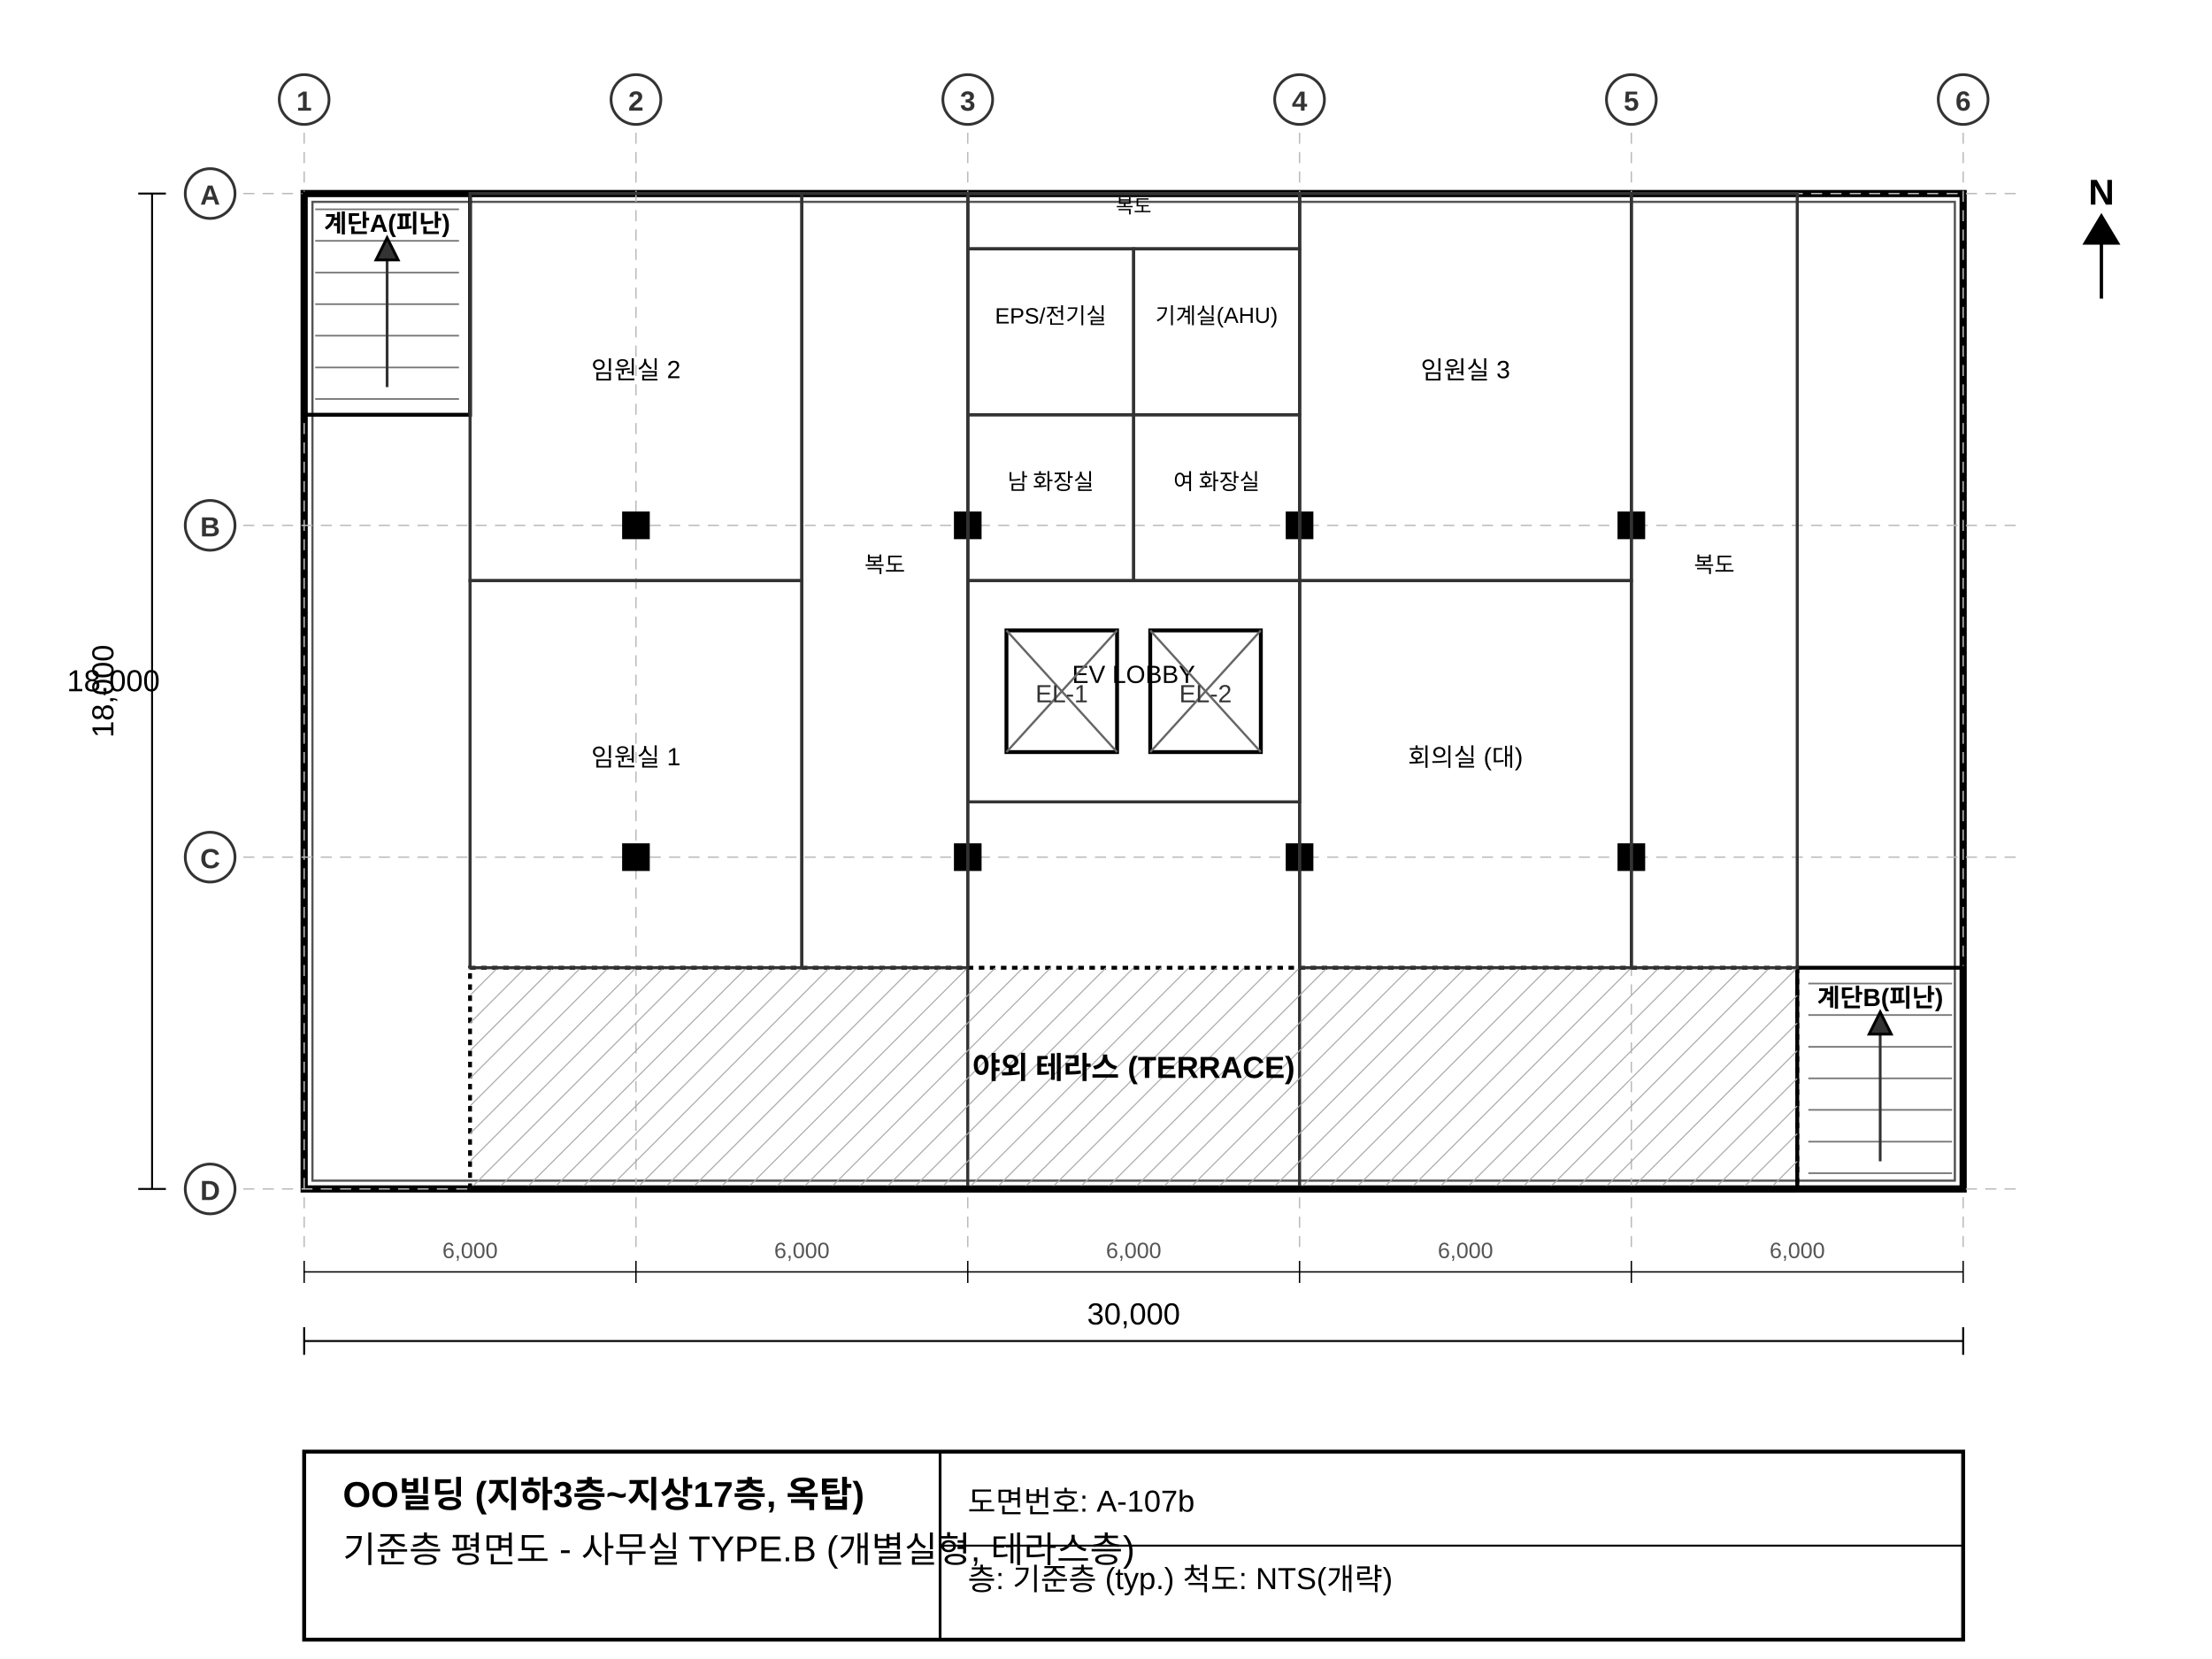
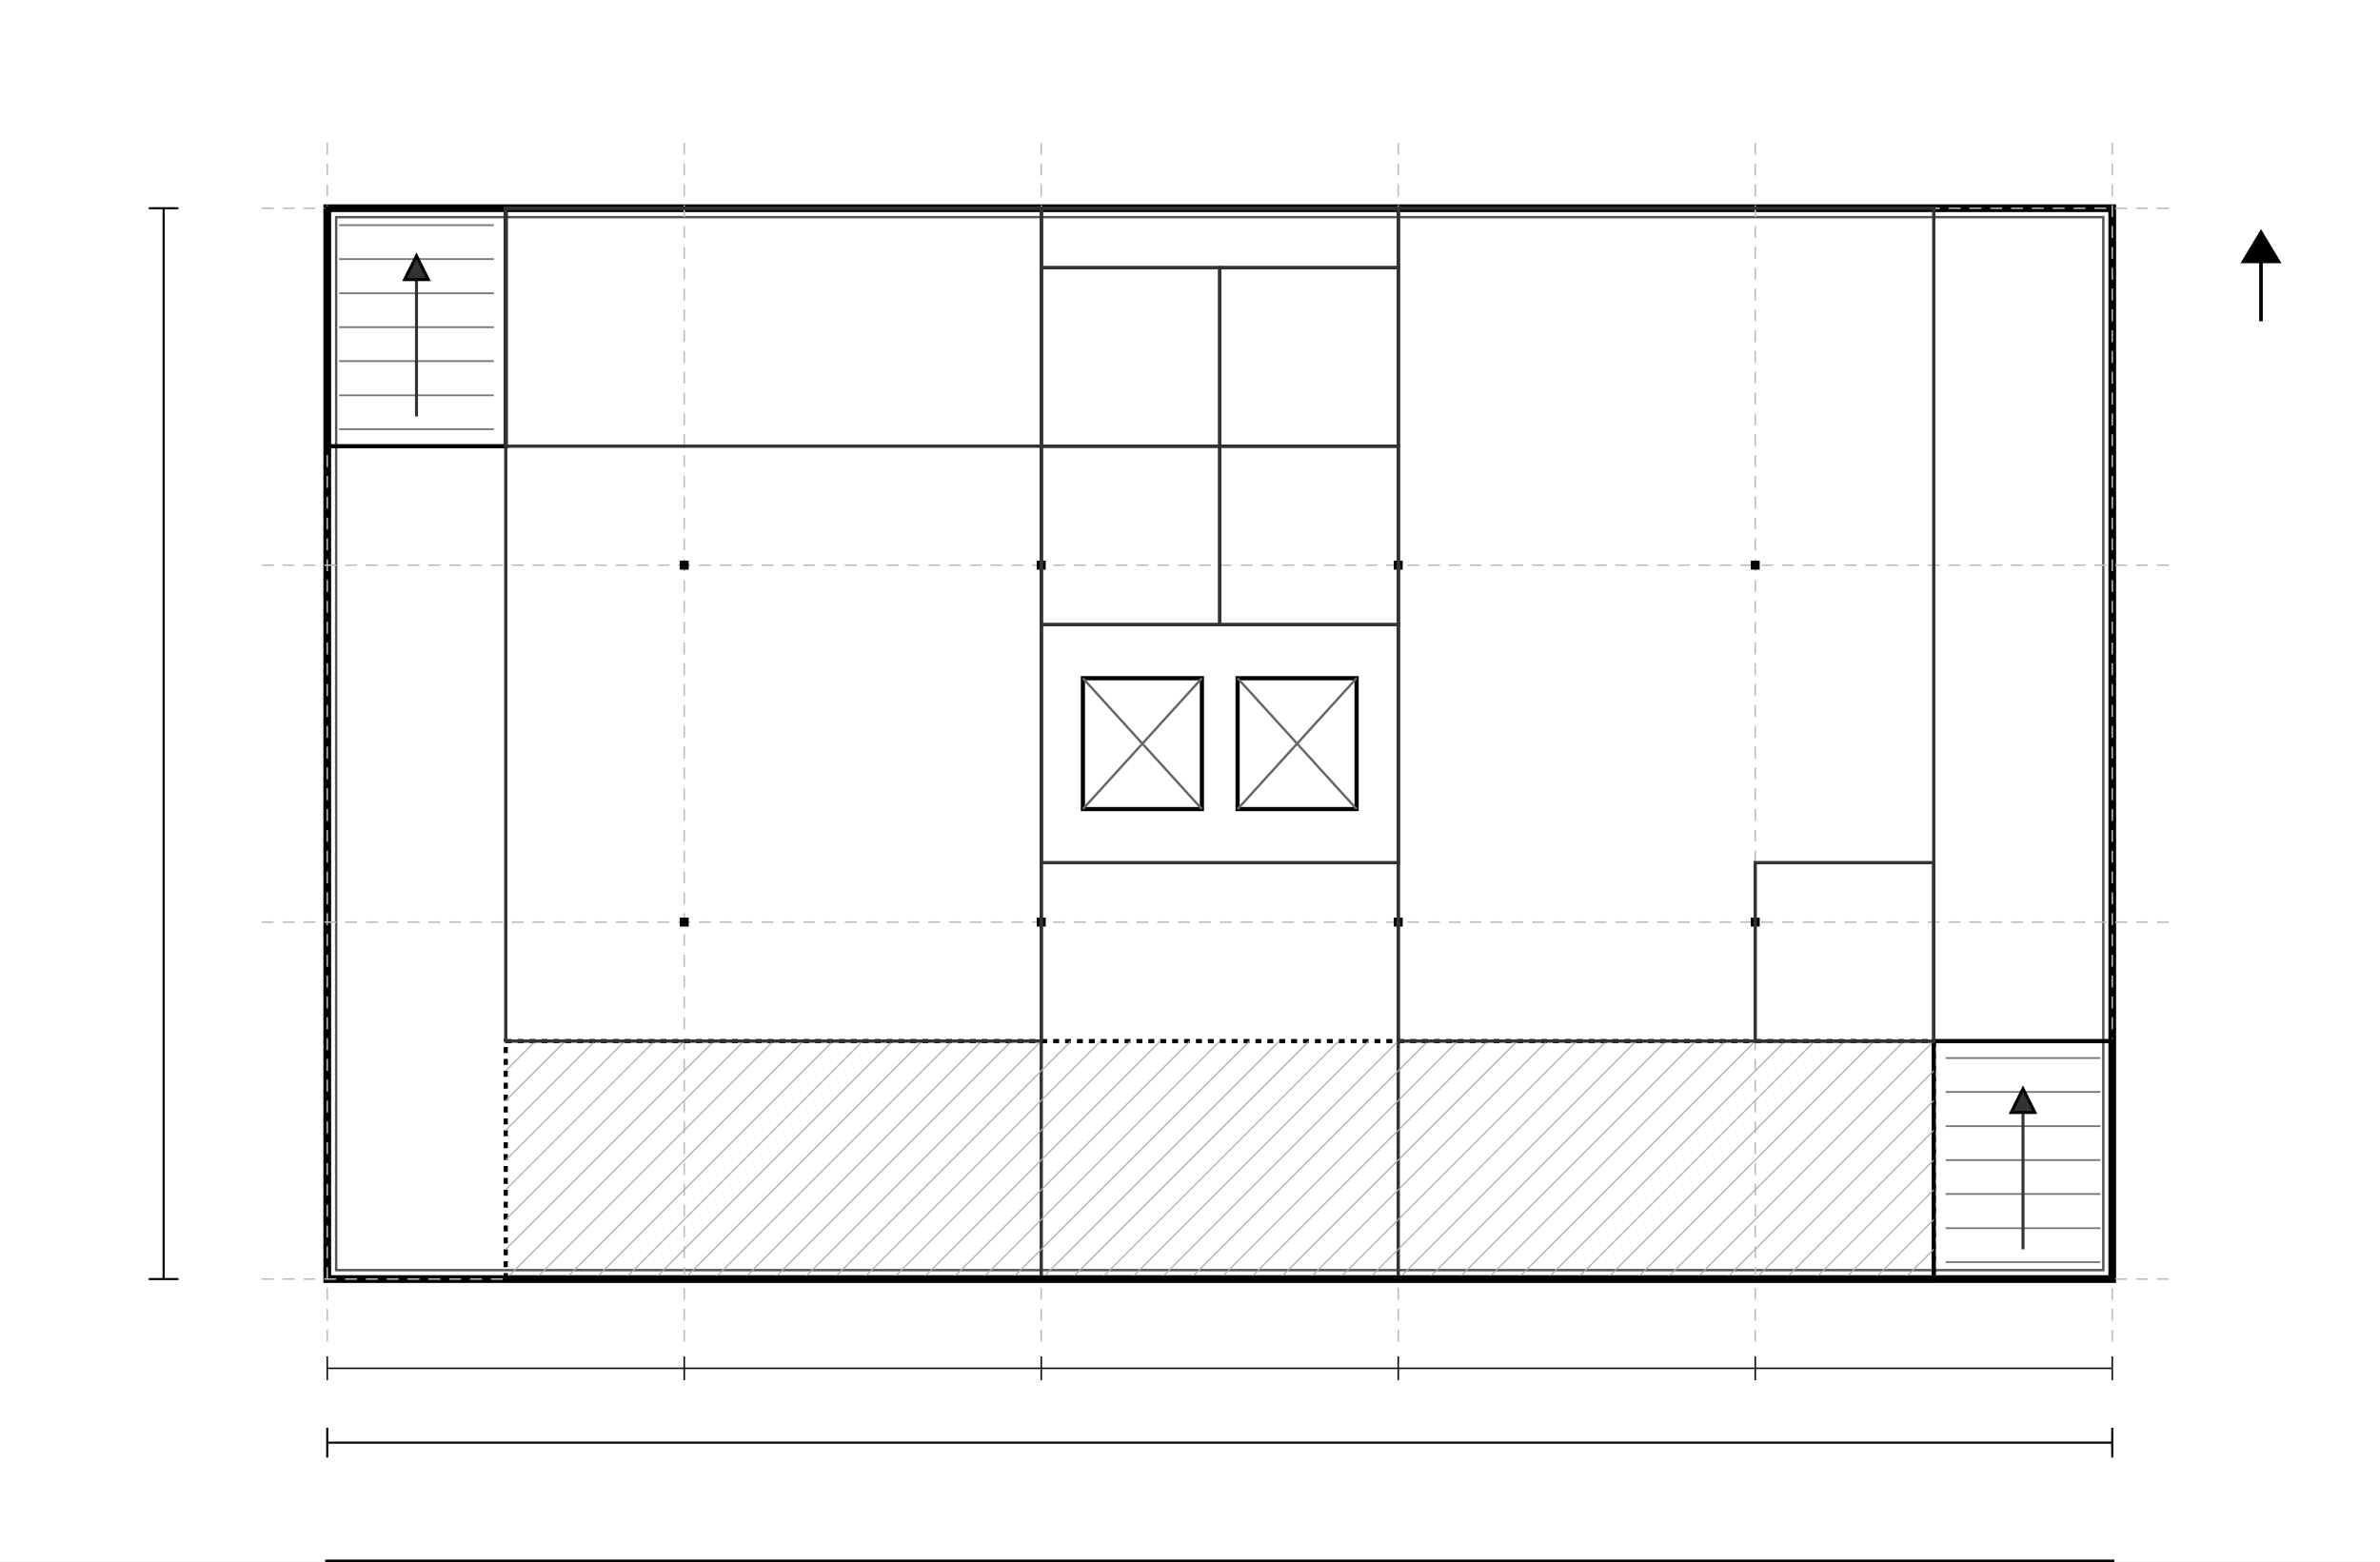
- <svg xmlns="http://www.w3.org/2000/svg" viewBox="0 0 800 600" font-family="Arial, sans-serif">
-   <rect x="0" y="0" width="800" height="600" fill="white" />
+ <svg xmlns="http://www.w3.org/2000/svg" viewBox="0 0 800 525" font-family="Arial, sans-serif">
+   <rect x="0" y="0" width="800" height="525" fill="white" />
  <rect x="110.0" y="70.0" width="600.0" height="360.0" stroke="#000" stroke-width="2.6" fill="none" />
  <rect x="113.0" y="73.0" width="594.0" height="354.0" stroke="#555" stroke-width="0.8" fill="none" />
  <line x1="110.0" y1="48.0" x2="110.0" y2="452.0" stroke="#bbb" stroke-width="0.5" stroke-dasharray="4,3" />
-   <circle cx="110.0" cy="36.0" r="9.0" stroke="#333" stroke-width="1" fill="white" />
-   <text x="110.0" y="40.0" font-size="10" font-family="Arial, 'Malgun Gothic', sans-serif" font-weight="bold" fill="#333" text-anchor="middle">1</text>
  <line x1="230.0" y1="48.0" x2="230.0" y2="452.0" stroke="#bbb" stroke-width="0.5" stroke-dasharray="4,3" />
-   <circle cx="230.0" cy="36.0" r="9.0" stroke="#333" stroke-width="1" fill="white" />
-   <text x="230.0" y="40.0" font-size="10" font-family="Arial, 'Malgun Gothic', sans-serif" font-weight="bold" fill="#333" text-anchor="middle">2</text>
  <line x1="350.0" y1="48.0" x2="350.0" y2="452.0" stroke="#bbb" stroke-width="0.5" stroke-dasharray="4,3" />
-   <circle cx="350.0" cy="36.0" r="9.0" stroke="#333" stroke-width="1" fill="white" />
-   <text x="350.0" y="40.0" font-size="10" font-family="Arial, 'Malgun Gothic', sans-serif" font-weight="bold" fill="#333" text-anchor="middle">3</text>
  <line x1="470.0" y1="48.0" x2="470.0" y2="452.0" stroke="#bbb" stroke-width="0.5" stroke-dasharray="4,3" />
-   <circle cx="470.0" cy="36.0" r="9.0" stroke="#333" stroke-width="1" fill="white" />
-   <text x="470.0" y="40.0" font-size="10" font-family="Arial, 'Malgun Gothic', sans-serif" font-weight="bold" fill="#333" text-anchor="middle">4</text>
  <line x1="590.0" y1="48.0" x2="590.0" y2="452.0" stroke="#bbb" stroke-width="0.5" stroke-dasharray="4,3" />
-   <circle cx="590.0" cy="36.0" r="9.0" stroke="#333" stroke-width="1" fill="white" />
-   <text x="590.0" y="40.0" font-size="10" font-family="Arial, 'Malgun Gothic', sans-serif" font-weight="bold" fill="#333" text-anchor="middle">5</text>
  <line x1="710.0" y1="48.0" x2="710.0" y2="452.0" stroke="#bbb" stroke-width="0.5" stroke-dasharray="4,3" />
-   <circle cx="710.0" cy="36.0" r="9.0" stroke="#333" stroke-width="1" fill="white" />
-   <text x="710.0" y="40.0" font-size="10" font-family="Arial, 'Malgun Gothic', sans-serif" font-weight="bold" fill="#333" text-anchor="middle">6</text>
  <line x1="88.0" y1="430.0" x2="732.0" y2="430.0" stroke="#bbb" stroke-width="0.5" stroke-dasharray="4,3" />
-   <circle cx="76.0" cy="430.0" r="9.0" stroke="#333" stroke-width="1" fill="white" />
-   <text x="76.0" y="434.0" font-size="10" font-family="Arial, 'Malgun Gothic', sans-serif" font-weight="bold" fill="#333" text-anchor="middle">D</text>
  <line x1="88.0" y1="310.0" x2="732.0" y2="310.0" stroke="#bbb" stroke-width="0.5" stroke-dasharray="4,3" />
-   <circle cx="76.0" cy="310.0" r="9.0" stroke="#333" stroke-width="1" fill="white" />
-   <text x="76.0" y="314.0" font-size="10" font-family="Arial, 'Malgun Gothic', sans-serif" font-weight="bold" fill="#333" text-anchor="middle">C</text>
  <line x1="88.0" y1="190.0" x2="732.0" y2="190.0" stroke="#bbb" stroke-width="0.5" stroke-dasharray="4,3" />
-   <circle cx="76.0" cy="190.0" r="9.0" stroke="#333" stroke-width="1" fill="white" />
-   <text x="76.0" y="194.0" font-size="10" font-family="Arial, 'Malgun Gothic', sans-serif" font-weight="bold" fill="#333" text-anchor="middle">B</text>
  <line x1="88.0" y1="70.0" x2="732.0" y2="70.0" stroke="#bbb" stroke-width="0.5" stroke-dasharray="4,3" />
-   <circle cx="76.0" cy="70.0" r="9.0" stroke="#333" stroke-width="1" fill="white" />
-   <text x="76.0" y="74.0" font-size="10" font-family="Arial, 'Malgun Gothic', sans-serif" font-weight="bold" fill="#333" text-anchor="middle">A</text>
  <line x1="110.0" y1="485.0" x2="710.0" y2="485.0" stroke="#000" stroke-width="0.7" />
  <line x1="110.0" y1="480.0" x2="110.0" y2="490.0" stroke="#000" stroke-width="0.7" />
  <line x1="710.0" y1="480.0" x2="710.0" y2="490.0" stroke="#000" stroke-width="0.7" />
-   <text x="410.0" y="479.0" font-size="11" font-family="Arial, 'Malgun Gothic', sans-serif" font-weight="normal" fill="#000" text-anchor="middle">30,000</text>
  <line x1="110.0" y1="460.0" x2="230.0" y2="460.0" stroke="#000" stroke-width="0.5" />
  <line x1="110.0" y1="456.0" x2="110.0" y2="464.0" stroke="#000" stroke-width="0.5" />
-   <text x="170.0" y="455.0" font-size="8" font-family="Arial, 'Malgun Gothic', sans-serif" font-weight="normal" fill="#555" text-anchor="middle">6,000</text>
  <line x1="230.0" y1="460.0" x2="350.0" y2="460.0" stroke="#000" stroke-width="0.5" />
  <line x1="230.0" y1="456.0" x2="230.0" y2="464.0" stroke="#000" stroke-width="0.5" />
-   <text x="290.0" y="455.0" font-size="8" font-family="Arial, 'Malgun Gothic', sans-serif" font-weight="normal" fill="#555" text-anchor="middle">6,000</text>
  <line x1="350.0" y1="460.0" x2="470.0" y2="460.0" stroke="#000" stroke-width="0.5" />
  <line x1="350.0" y1="456.0" x2="350.0" y2="464.0" stroke="#000" stroke-width="0.5" />
-   <text x="410.0" y="455.0" font-size="8" font-family="Arial, 'Malgun Gothic', sans-serif" font-weight="normal" fill="#555" text-anchor="middle">6,000</text>
  <line x1="470.0" y1="460.0" x2="590.0" y2="460.0" stroke="#000" stroke-width="0.5" />
  <line x1="470.0" y1="456.0" x2="470.0" y2="464.0" stroke="#000" stroke-width="0.5" />
-   <text x="530.0" y="455.0" font-size="8" font-family="Arial, 'Malgun Gothic', sans-serif" font-weight="normal" fill="#555" text-anchor="middle">6,000</text>
  <line x1="590.0" y1="460.0" x2="710.0" y2="460.0" stroke="#000" stroke-width="0.5" />
  <line x1="590.0" y1="456.0" x2="590.0" y2="464.0" stroke="#000" stroke-width="0.5" />
-   <text x="650.0" y="455.0" font-size="8" font-family="Arial, 'Malgun Gothic', sans-serif" font-weight="normal" fill="#555" text-anchor="middle">6,000</text>
  <line x1="710.0" y1="456.0" x2="710.0" y2="464.0" stroke="#000" stroke-width="0.5" />
  <line x1="55.0" y1="70.0" x2="55.0" y2="430.0" stroke="#000" stroke-width="0.7" />
  <line x1="50.0" y1="70.0" x2="60.0" y2="70.0" stroke="#000" stroke-width="0.7" />
  <line x1="50.0" y1="430.0" x2="60.0" y2="430.0" stroke="#000" stroke-width="0.7" />
-   <text x="41.0" y="250.0" font-size="11" font-family="Arial, 'Malgun Gothic', sans-serif" font-weight="normal" fill="#000" text-anchor="middle">18,000</text>
-   <text x="41.0" y="250.0" font-size="11" font-family="Arial" text-anchor="middle" transform="rotate(-90 41.0 250.0)">18,000</text>
  <line x1="760.0" y1="108.0" x2="760.0" y2="80.0" stroke="#000" stroke-width="1.2" />
  <polygon points="754.0,88.0 766.0,88.0 760.0,78.0" stroke="#000" stroke-width="1" fill="#000" />
-   <text x="760.0" y="74.0" font-size="13" font-family="Arial, 'Malgun Gothic', sans-serif" font-weight="bold" fill="#000" text-anchor="middle">N</text>
  <rect x="110.0" y="525.0" width="600.0" height="68.0" stroke="#000" stroke-width="1.4" fill="none" />
  <line x1="340.0" y1="525.0" x2="340.0" y2="593.0" stroke="#000" stroke-width="1" />
  <line x1="340.0" y1="559.0" x2="710.0" y2="559.0" stroke="#000" stroke-width="0.7" />
-   <text x="124.0" y="545.0" font-size="13" font-family="Arial, 'Malgun Gothic', sans-serif" font-weight="bold" fill="#000" text-anchor="start">OO빌딩 (지하3층~지상17층, 옥탑)</text>
-   <text x="124.0" y="565.0" font-size="13" font-family="Arial, 'Malgun Gothic', sans-serif" font-weight="normal" fill="#000" text-anchor="start">기준층 평면도 - 사무실 TYPE.B (개별실형, 테라스층)</text>
-   <text x="350.0" y="547.0" font-size="11" font-family="Arial, 'Malgun Gothic', sans-serif" font-weight="normal" fill="#000" text-anchor="start">도면번호: A-107b</text>
-   <text x="350.0" y="575.0" font-size="11" font-family="Arial, 'Malgun Gothic', sans-serif" font-weight="normal" fill="#000" text-anchor="start">층: 기준층 (typ.)   척도: NTS(개략)   </text>
-   <rect x="225.0" y="305.0" width="10.0" height="10.0" fill="#000" />
-   <rect x="225.0" y="185.0" width="10.0" height="10.0" fill="#000" />
-   <rect x="345.0" y="305.0" width="10.0" height="10.0" fill="#000" />
-   <rect x="345.0" y="185.0" width="10.0" height="10.0" fill="#000" />
-   <rect x="465.0" y="305.0" width="10.0" height="10.0" fill="#000" />
-   <rect x="465.0" y="185.0" width="10.0" height="10.0" fill="#000" />
-   <rect x="585.0" y="305.0" width="10.0" height="10.0" fill="#000" />
-   <rect x="585.0" y="185.0" width="10.0" height="10.0" fill="#000" />
+   <rect x="228.5" y="308.5" width="3.0" height="3.0" fill="#000" />
+   <rect x="228.5" y="188.5" width="3.0" height="3.0" fill="#000" />
+   <rect x="348.5" y="308.5" width="3.0" height="3.0" fill="#000" />
+   <rect x="348.5" y="188.5" width="3.0" height="3.0" fill="#000" />
+   <rect x="468.5" y="308.5" width="3.0" height="3.0" fill="#000" />
+   <rect x="468.5" y="188.5" width="3.0" height="3.0" fill="#000" />
+   <rect x="588.5" y="308.5" width="3.0" height="3.0" fill="#000" />
+   <rect x="588.5" y="188.5" width="3.0" height="3.0" fill="#000" />
  <rect x="350.0" y="70.0" width="120.0" height="360.0" stroke="#333" stroke-width="1.1" fill="none" />
-   <text x="410.0" y="247.0" font-size="1" font-family="Arial, 'Malgun Gothic', sans-serif" font-weight="normal" fill="#000" text-anchor="middle" />
  <rect x="350.0" y="210.0" width="120.0" height="80.0" stroke="#333" stroke-width="1.1" fill="none" />
-   <text x="410.0" y="247.0" font-size="9" font-family="Arial, 'Malgun Gothic', sans-serif" font-weight="normal" fill="#000" text-anchor="middle">EV LOBBY</text>
  <rect x="364.0" y="228.0" width="40.0" height="44.0" stroke="#000" stroke-width="1.4" fill="none" />
  <line x1="364.0" y1="228.0" x2="404.0" y2="272.0" stroke="#666" stroke-width="0.8" />
  <line x1="404.0" y1="228.0" x2="364.0" y2="272.0" stroke="#666" stroke-width="0.8" />
-   <text x="384.0" y="254.0" font-size="9" font-family="Arial, 'Malgun Gothic', sans-serif" font-weight="normal" fill="#333" text-anchor="middle">EL-1</text>
  <rect x="416.0" y="228.0" width="40.0" height="44.0" stroke="#000" stroke-width="1.4" fill="none" />
  <line x1="416.0" y1="228.0" x2="456.0" y2="272.0" stroke="#666" stroke-width="0.8" />
  <line x1="456.0" y1="228.0" x2="416.0" y2="272.0" stroke="#666" stroke-width="0.8" />
-   <text x="436.0" y="254.0" font-size="9" font-family="Arial, 'Malgun Gothic', sans-serif" font-weight="normal" fill="#333" text-anchor="middle">EL-2</text>
  <rect x="350.0" y="150.0" width="60.0" height="60.0" stroke="#333" stroke-width="1.1" fill="none" />
-   <text x="380.0" y="177.0" font-size="8" font-family="Arial, 'Malgun Gothic', sans-serif" font-weight="normal" fill="#000" text-anchor="middle">남 화장실</text>
  <rect x="410.0" y="150.0" width="60.0" height="60.0" stroke="#333" stroke-width="1.1" fill="none" />
-   <text x="440.0" y="177.0" font-size="8" font-family="Arial, 'Malgun Gothic', sans-serif" font-weight="normal" fill="#000" text-anchor="middle">여 화장실</text>
  <rect x="350.0" y="90.0" width="60.0" height="60.0" stroke="#333" stroke-width="1.1" fill="none" />
-   <text x="380.0" y="117.0" font-size="8" font-family="Arial, 'Malgun Gothic', sans-serif" font-weight="normal" fill="#000" text-anchor="middle">EPS/전기실</text>
  <rect x="410.0" y="90.0" width="60.0" height="60.0" stroke="#333" stroke-width="1.1" fill="none" />
-   <text x="440.0" y="117.0" font-size="8" font-family="Arial, 'Malgun Gothic', sans-serif" font-weight="normal" fill="#000" text-anchor="middle">기계실(AHU)</text>
  <rect x="350.0" y="70.0" width="120.0" height="20.0" stroke="#333" stroke-width="1.1" fill="none" />
-   <text x="410.0" y="77.0" font-size="7" font-family="Arial, 'Malgun Gothic', sans-serif" font-weight="normal" fill="#000" text-anchor="middle">복도</text>
  <rect x="110.0" y="70.0" width="60.0" height="80.0" stroke="#000" stroke-width="1.4" fill="none" />
  <line x1="114.0" y1="75.7" x2="166.0" y2="75.7" stroke="#777" stroke-width="0.6" />
  <line x1="114.0" y1="87.1" x2="166.0" y2="87.1" stroke="#777" stroke-width="0.6" />
  <line x1="114.0" y1="98.6" x2="166.0" y2="98.6" stroke="#777" stroke-width="0.6" />
  <line x1="114.0" y1="110.0" x2="166.0" y2="110.0" stroke="#777" stroke-width="0.6" />
  <line x1="114.0" y1="121.4" x2="166.0" y2="121.4" stroke="#777" stroke-width="0.6" />
  <line x1="114.0" y1="132.9" x2="166.0" y2="132.9" stroke="#777" stroke-width="0.6" />
  <line x1="114.0" y1="144.3" x2="166.0" y2="144.3" stroke="#777" stroke-width="0.6" />
-   <text x="140.0" y="84.0" font-size="9" font-family="Arial, 'Malgun Gothic', sans-serif" font-weight="bold" fill="#000" text-anchor="middle">계단A
- (피난)</text>
  <line x1="140.0" y1="140.0" x2="140.0" y2="88.0" stroke="#333" stroke-width="1" />
  <polygon points="136.0,94.0 144.0,94.0 140.0,86.0" stroke="#000" stroke-width="1" fill="#333" />
  <rect x="650.0" y="350.0" width="60.0" height="80.0" stroke="#000" stroke-width="1.4" fill="none" />
  <line x1="654.0" y1="355.7" x2="706.0" y2="355.7" stroke="#777" stroke-width="0.6" />
  <line x1="654.0" y1="367.1" x2="706.0" y2="367.1" stroke="#777" stroke-width="0.6" />
  <line x1="654.0" y1="378.6" x2="706.0" y2="378.6" stroke="#777" stroke-width="0.6" />
  <line x1="654.0" y1="390.0" x2="706.0" y2="390.0" stroke="#777" stroke-width="0.6" />
  <line x1="654.0" y1="401.4" x2="706.0" y2="401.4" stroke="#777" stroke-width="0.6" />
  <line x1="654.0" y1="412.9" x2="706.0" y2="412.9" stroke="#777" stroke-width="0.6" />
  <line x1="654.0" y1="424.3" x2="706.0" y2="424.3" stroke="#777" stroke-width="0.6" />
-   <text x="680.0" y="364.0" font-size="9" font-family="Arial, 'Malgun Gothic', sans-serif" font-weight="bold" fill="#000" text-anchor="middle">계단B
- (피난)</text>
  <line x1="680.0" y1="420.0" x2="680.0" y2="368.0" stroke="#333" stroke-width="1" />
  <polygon points="676.0,374.0 684.0,374.0 680.0,366.0" stroke="#000" stroke-width="1" fill="#333" />
  <rect x="170.0" y="350.0" width="480.0" height="80.0" stroke="#000" stroke-width="1.4" fill="none" stroke-dasharray="2,2" />
  <line x1="170.0" y1="350.0" x2="170.0" y2="350.0" stroke="#aaa" stroke-width="0.4" />
  <line x1="170.0" y1="360.0" x2="180.0" y2="350.0" stroke="#aaa" stroke-width="0.4" />
  <line x1="170.0" y1="370.0" x2="190.0" y2="350.0" stroke="#aaa" stroke-width="0.4" />
  <line x1="170.0" y1="380.0" x2="200.0" y2="350.0" stroke="#aaa" stroke-width="0.4" />
  <line x1="170.0" y1="390.0" x2="210.0" y2="350.0" stroke="#aaa" stroke-width="0.4" />
  <line x1="170.0" y1="400.0" x2="220.0" y2="350.0" stroke="#aaa" stroke-width="0.4" />
  <line x1="170.0" y1="410.0" x2="230.0" y2="350.0" stroke="#aaa" stroke-width="0.4" />
  <line x1="170.0" y1="420.0" x2="240.0" y2="350.0" stroke="#aaa" stroke-width="0.4" />
  <line x1="170.0" y1="430.0" x2="250.0" y2="350.0" stroke="#aaa" stroke-width="0.4" />
  <line x1="180.0" y1="430.0" x2="260.0" y2="350.0" stroke="#aaa" stroke-width="0.4" />
  <line x1="190.0" y1="430.0" x2="270.0" y2="350.0" stroke="#aaa" stroke-width="0.4" />
  <line x1="200.0" y1="430.0" x2="280.0" y2="350.0" stroke="#aaa" stroke-width="0.4" />
  <line x1="210.0" y1="430.0" x2="290.0" y2="350.0" stroke="#aaa" stroke-width="0.4" />
  <line x1="220.0" y1="430.0" x2="300.0" y2="350.0" stroke="#aaa" stroke-width="0.4" />
  <line x1="230.0" y1="430.0" x2="310.0" y2="350.0" stroke="#aaa" stroke-width="0.4" />
  <line x1="240.0" y1="430.0" x2="320.0" y2="350.0" stroke="#aaa" stroke-width="0.4" />
  <line x1="250.0" y1="430.0" x2="330.0" y2="350.0" stroke="#aaa" stroke-width="0.4" />
  <line x1="260.0" y1="430.0" x2="340.0" y2="350.0" stroke="#aaa" stroke-width="0.4" />
  <line x1="270.0" y1="430.0" x2="350.0" y2="350.0" stroke="#aaa" stroke-width="0.4" />
  <line x1="280.0" y1="430.0" x2="360.0" y2="350.0" stroke="#aaa" stroke-width="0.4" />
  <line x1="290.0" y1="430.0" x2="370.0" y2="350.0" stroke="#aaa" stroke-width="0.4" />
  <line x1="300.0" y1="430.0" x2="380.0" y2="350.0" stroke="#aaa" stroke-width="0.4" />
  <line x1="310.0" y1="430.0" x2="390.0" y2="350.0" stroke="#aaa" stroke-width="0.4" />
  <line x1="320.0" y1="430.0" x2="400.0" y2="350.0" stroke="#aaa" stroke-width="0.4" />
  <line x1="330.0" y1="430.0" x2="410.0" y2="350.0" stroke="#aaa" stroke-width="0.4" />
  <line x1="340.0" y1="430.0" x2="420.0" y2="350.0" stroke="#aaa" stroke-width="0.4" />
  <line x1="350.0" y1="430.0" x2="430.0" y2="350.0" stroke="#aaa" stroke-width="0.4" />
  <line x1="360.0" y1="430.0" x2="440.0" y2="350.0" stroke="#aaa" stroke-width="0.4" />
  <line x1="370.0" y1="430.0" x2="450.0" y2="350.0" stroke="#aaa" stroke-width="0.4" />
  <line x1="380.0" y1="430.0" x2="460.0" y2="350.0" stroke="#aaa" stroke-width="0.4" />
  <line x1="390.0" y1="430.0" x2="470.0" y2="350.0" stroke="#aaa" stroke-width="0.4" />
  <line x1="400.0" y1="430.0" x2="480.0" y2="350.0" stroke="#aaa" stroke-width="0.4" />
  <line x1="410.0" y1="430.0" x2="490.0" y2="350.0" stroke="#aaa" stroke-width="0.4" />
  <line x1="420.0" y1="430.0" x2="500.0" y2="350.0" stroke="#aaa" stroke-width="0.4" />
  <line x1="430.0" y1="430.0" x2="510.0" y2="350.0" stroke="#aaa" stroke-width="0.4" />
  <line x1="440.0" y1="430.0" x2="520.0" y2="350.0" stroke="#aaa" stroke-width="0.4" />
  <line x1="450.0" y1="430.0" x2="530.0" y2="350.0" stroke="#aaa" stroke-width="0.4" />
  <line x1="460.0" y1="430.0" x2="540.0" y2="350.0" stroke="#aaa" stroke-width="0.4" />
  <line x1="470.0" y1="430.0" x2="550.0" y2="350.0" stroke="#aaa" stroke-width="0.4" />
  <line x1="480.0" y1="430.0" x2="560.0" y2="350.0" stroke="#aaa" stroke-width="0.4" />
  <line x1="490.0" y1="430.0" x2="570.0" y2="350.0" stroke="#aaa" stroke-width="0.4" />
  <line x1="500.0" y1="430.0" x2="580.0" y2="350.0" stroke="#aaa" stroke-width="0.4" />
  <line x1="510.0" y1="430.0" x2="590.0" y2="350.0" stroke="#aaa" stroke-width="0.4" />
  <line x1="520.0" y1="430.0" x2="600.0" y2="350.0" stroke="#aaa" stroke-width="0.4" />
  <line x1="530.0" y1="430.0" x2="610.0" y2="350.0" stroke="#aaa" stroke-width="0.4" />
  <line x1="540.0" y1="430.0" x2="620.0" y2="350.0" stroke="#aaa" stroke-width="0.4" />
  <line x1="550.0" y1="430.0" x2="630.0" y2="350.0" stroke="#aaa" stroke-width="0.4" />
  <line x1="560.0" y1="430.0" x2="640.0" y2="350.0" stroke="#aaa" stroke-width="0.4" />
  <line x1="570.0" y1="430.0" x2="650.0" y2="350.0" stroke="#aaa" stroke-width="0.4" />
  <line x1="580.0" y1="430.0" x2="650.0" y2="360.0" stroke="#aaa" stroke-width="0.4" />
  <line x1="590.0" y1="430.0" x2="650.0" y2="370.0" stroke="#aaa" stroke-width="0.4" />
  <line x1="600.0" y1="430.0" x2="650.0" y2="380.0" stroke="#aaa" stroke-width="0.4" />
  <line x1="610.0" y1="430.0" x2="650.0" y2="390.0" stroke="#aaa" stroke-width="0.4" />
  <line x1="620.0" y1="430.0" x2="650.0" y2="400.0" stroke="#aaa" stroke-width="0.4" />
  <line x1="630.0" y1="430.0" x2="650.0" y2="410.0" stroke="#aaa" stroke-width="0.4" />
  <line x1="640.0" y1="430.0" x2="650.0" y2="420.0" stroke="#aaa" stroke-width="0.4" />
  <line x1="170.0" y1="430.0" x2="650.0" y2="430.0" stroke="#000" stroke-width="2.2" />
-   <text x="410.0" y="390.0" font-size="11" font-family="Arial, 'Malgun Gothic', sans-serif" font-weight="bold" fill="#000" text-anchor="middle">야외 테라스 (TERRACE)</text>
-   <rect x="290.0" y="70.0" width="60.0" height="280.0" stroke="#333" stroke-width="1.1" fill="none" />
-   <text x="320.0" y="207.0" font-size="8" font-family="Arial, 'Malgun Gothic', sans-serif" font-weight="normal" fill="#000" text-anchor="middle">복도</text>
-   <rect x="170.0" y="210.0" width="120.0" height="140.0" stroke="#333" stroke-width="1.1" fill="none" />
-   <text x="230.0" y="277.0" font-size="9" font-family="Arial, 'Malgun Gothic', sans-serif" font-weight="normal" fill="#000" text-anchor="middle">임원실 1</text>
-   <rect x="170.0" y="70.0" width="120.0" height="140.0" stroke="#333" stroke-width="1.1" fill="none" />
-   <text x="230.0" y="137.0" font-size="9" font-family="Arial, 'Malgun Gothic', sans-serif" font-weight="normal" fill="#000" text-anchor="middle">임원실 2</text>
-   <rect x="590.0" y="70.0" width="60.0" height="280.0" stroke="#333" stroke-width="1.1" fill="none" />
-   <text x="620.0" y="207.0" font-size="8" font-family="Arial, 'Malgun Gothic', sans-serif" font-weight="normal" fill="#000" text-anchor="middle">복도</text>
-   <rect x="470.0" y="210.0" width="120.0" height="140.0" stroke="#333" stroke-width="1.1" fill="none" />
-   <text x="530.0" y="277.0" font-size="9" font-family="Arial, 'Malgun Gothic', sans-serif" font-weight="normal" fill="#000" text-anchor="middle">회의실 (대)</text>
-   <rect x="470.0" y="70.0" width="120.0" height="140.0" stroke="#333" stroke-width="1.1" fill="none" />
-   <text x="530.0" y="137.0" font-size="9" font-family="Arial, 'Malgun Gothic', sans-serif" font-weight="normal" fill="#000" text-anchor="middle">임원실 3</text>
+   <rect x="170.0" y="70.0" width="180.0" height="280.0" stroke="#333" stroke-width="1.1" fill="none" />
+   <rect x="470.0" y="70.0" width="180.0" height="280.0" stroke="#333" stroke-width="1.1" fill="none" />
+   <rect x="170.0" y="70.0" width="180.0" height="80.0" stroke="#333" stroke-width="1.1" fill="none" />
+   <rect x="590.0" y="290.0" width="60.0" height="60.0" stroke="#333" stroke-width="1.1" fill="none" />
</svg>
